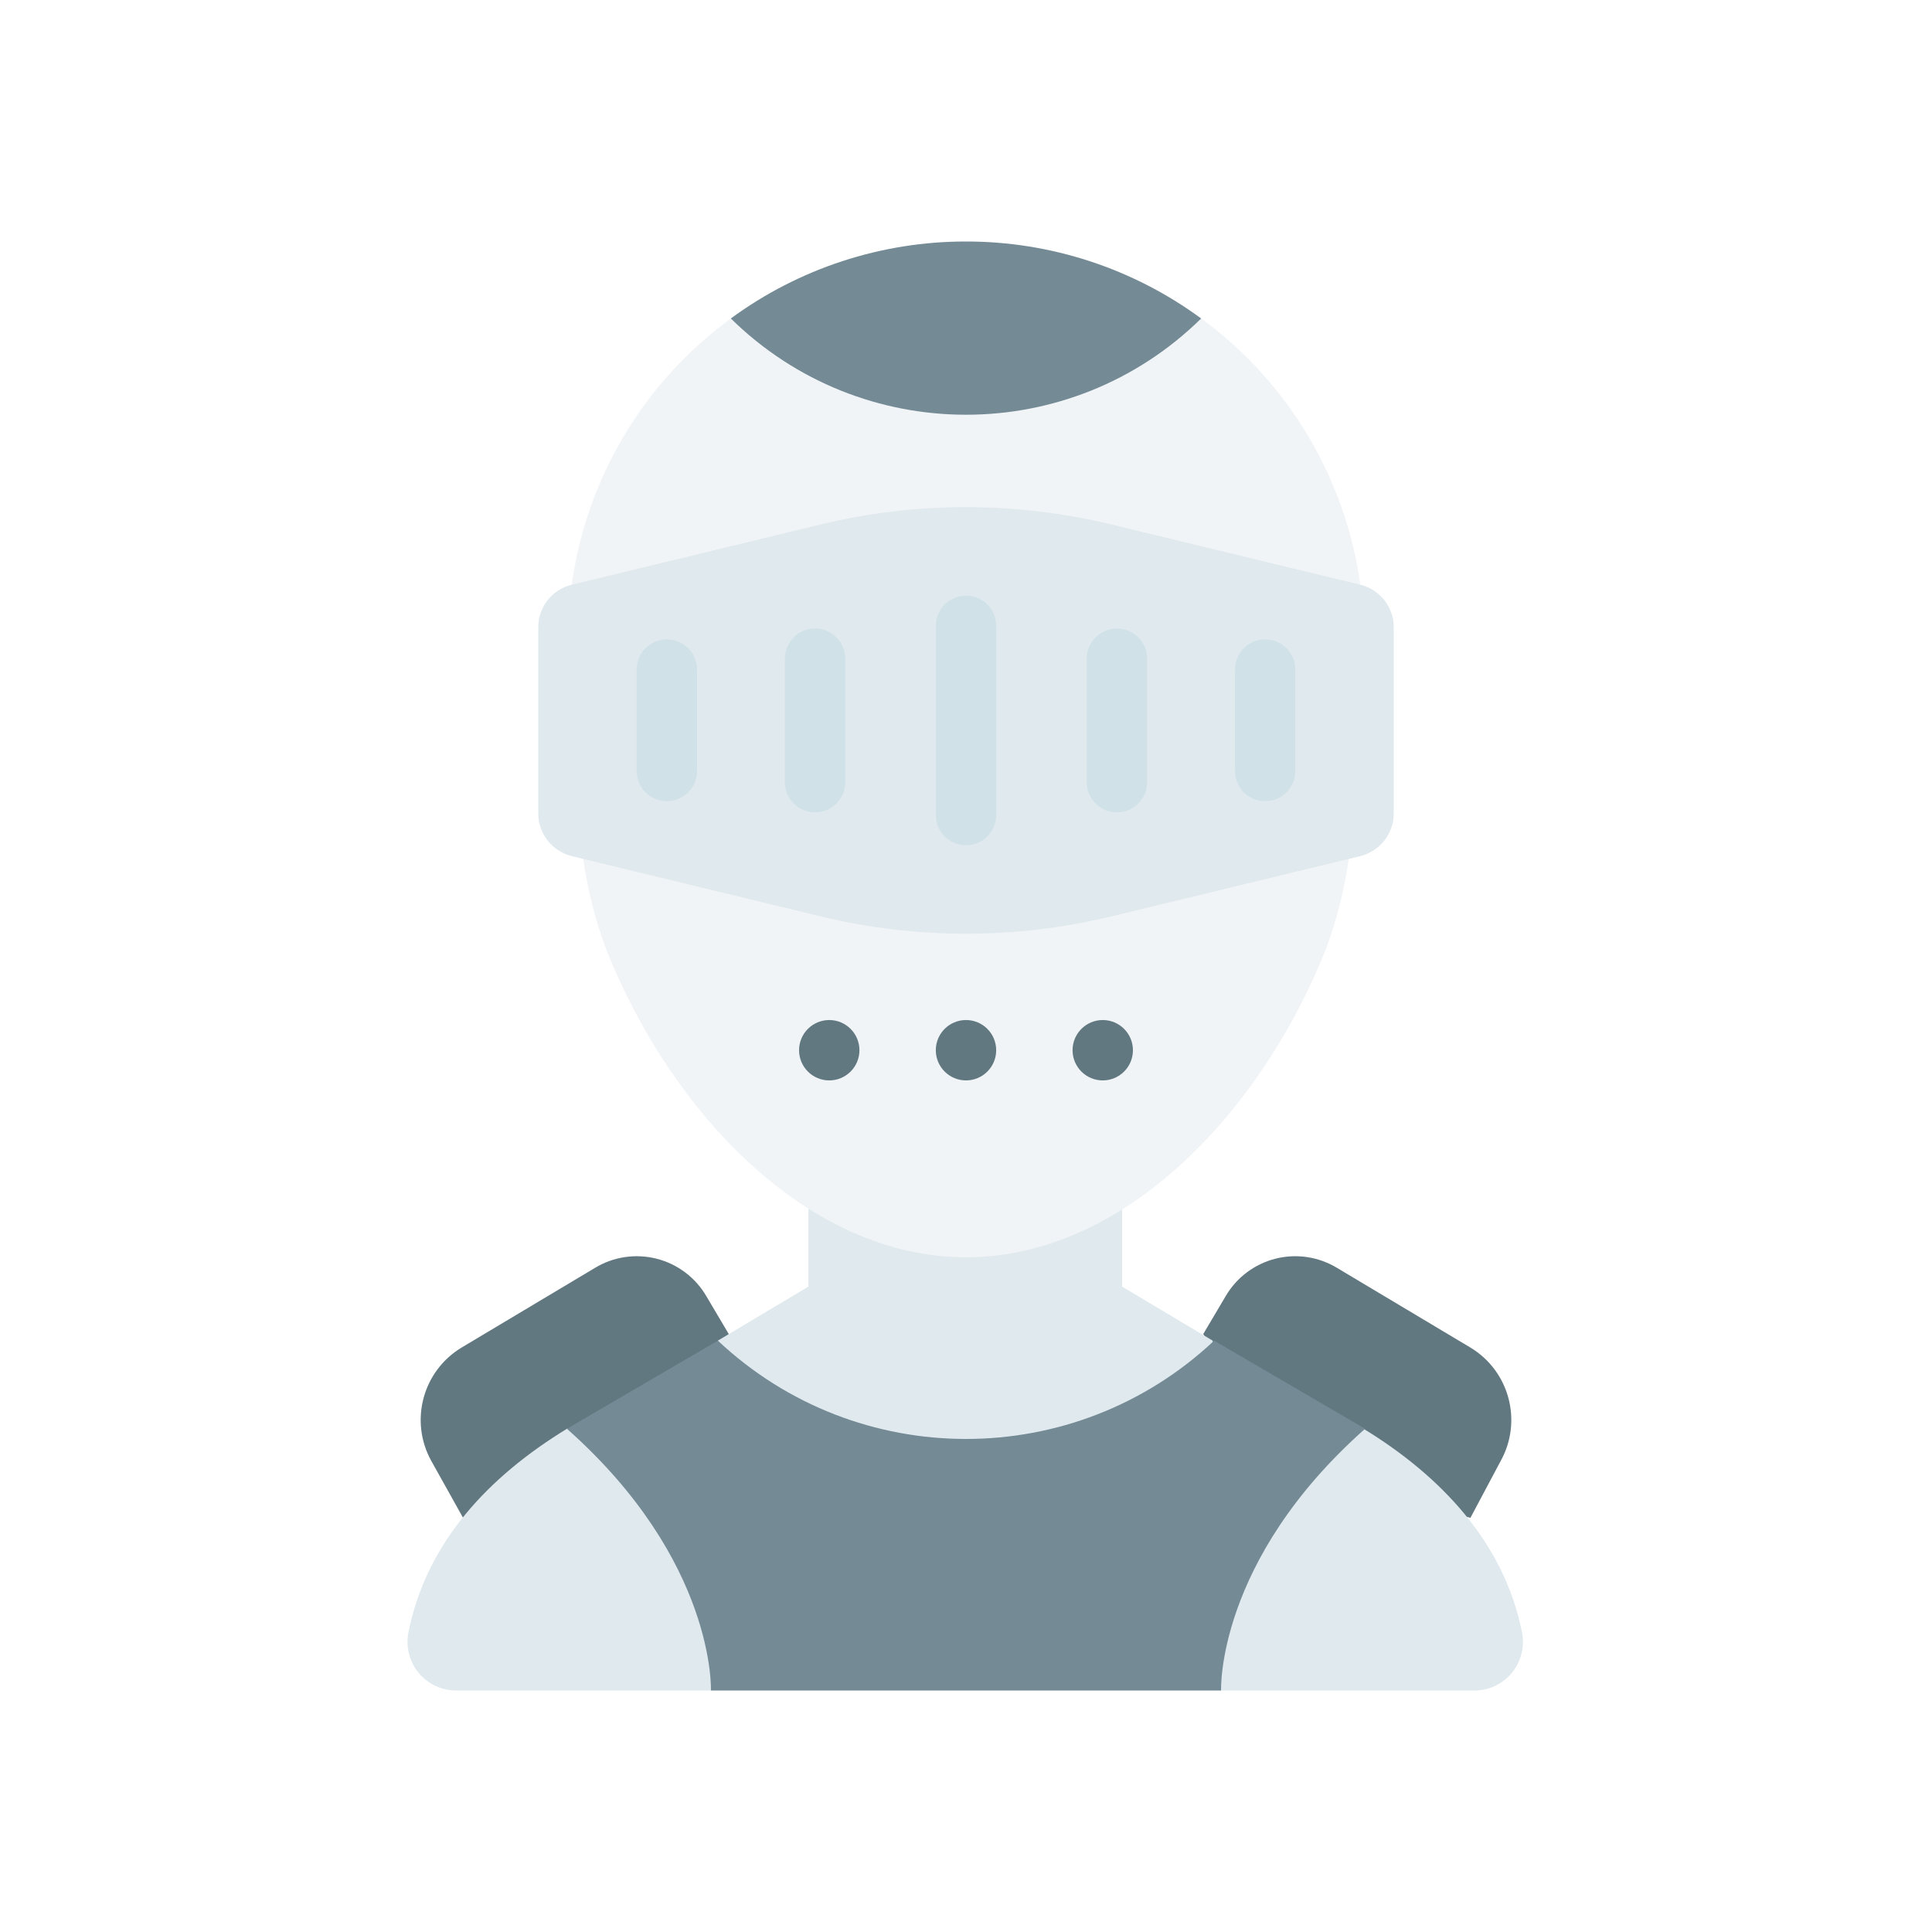
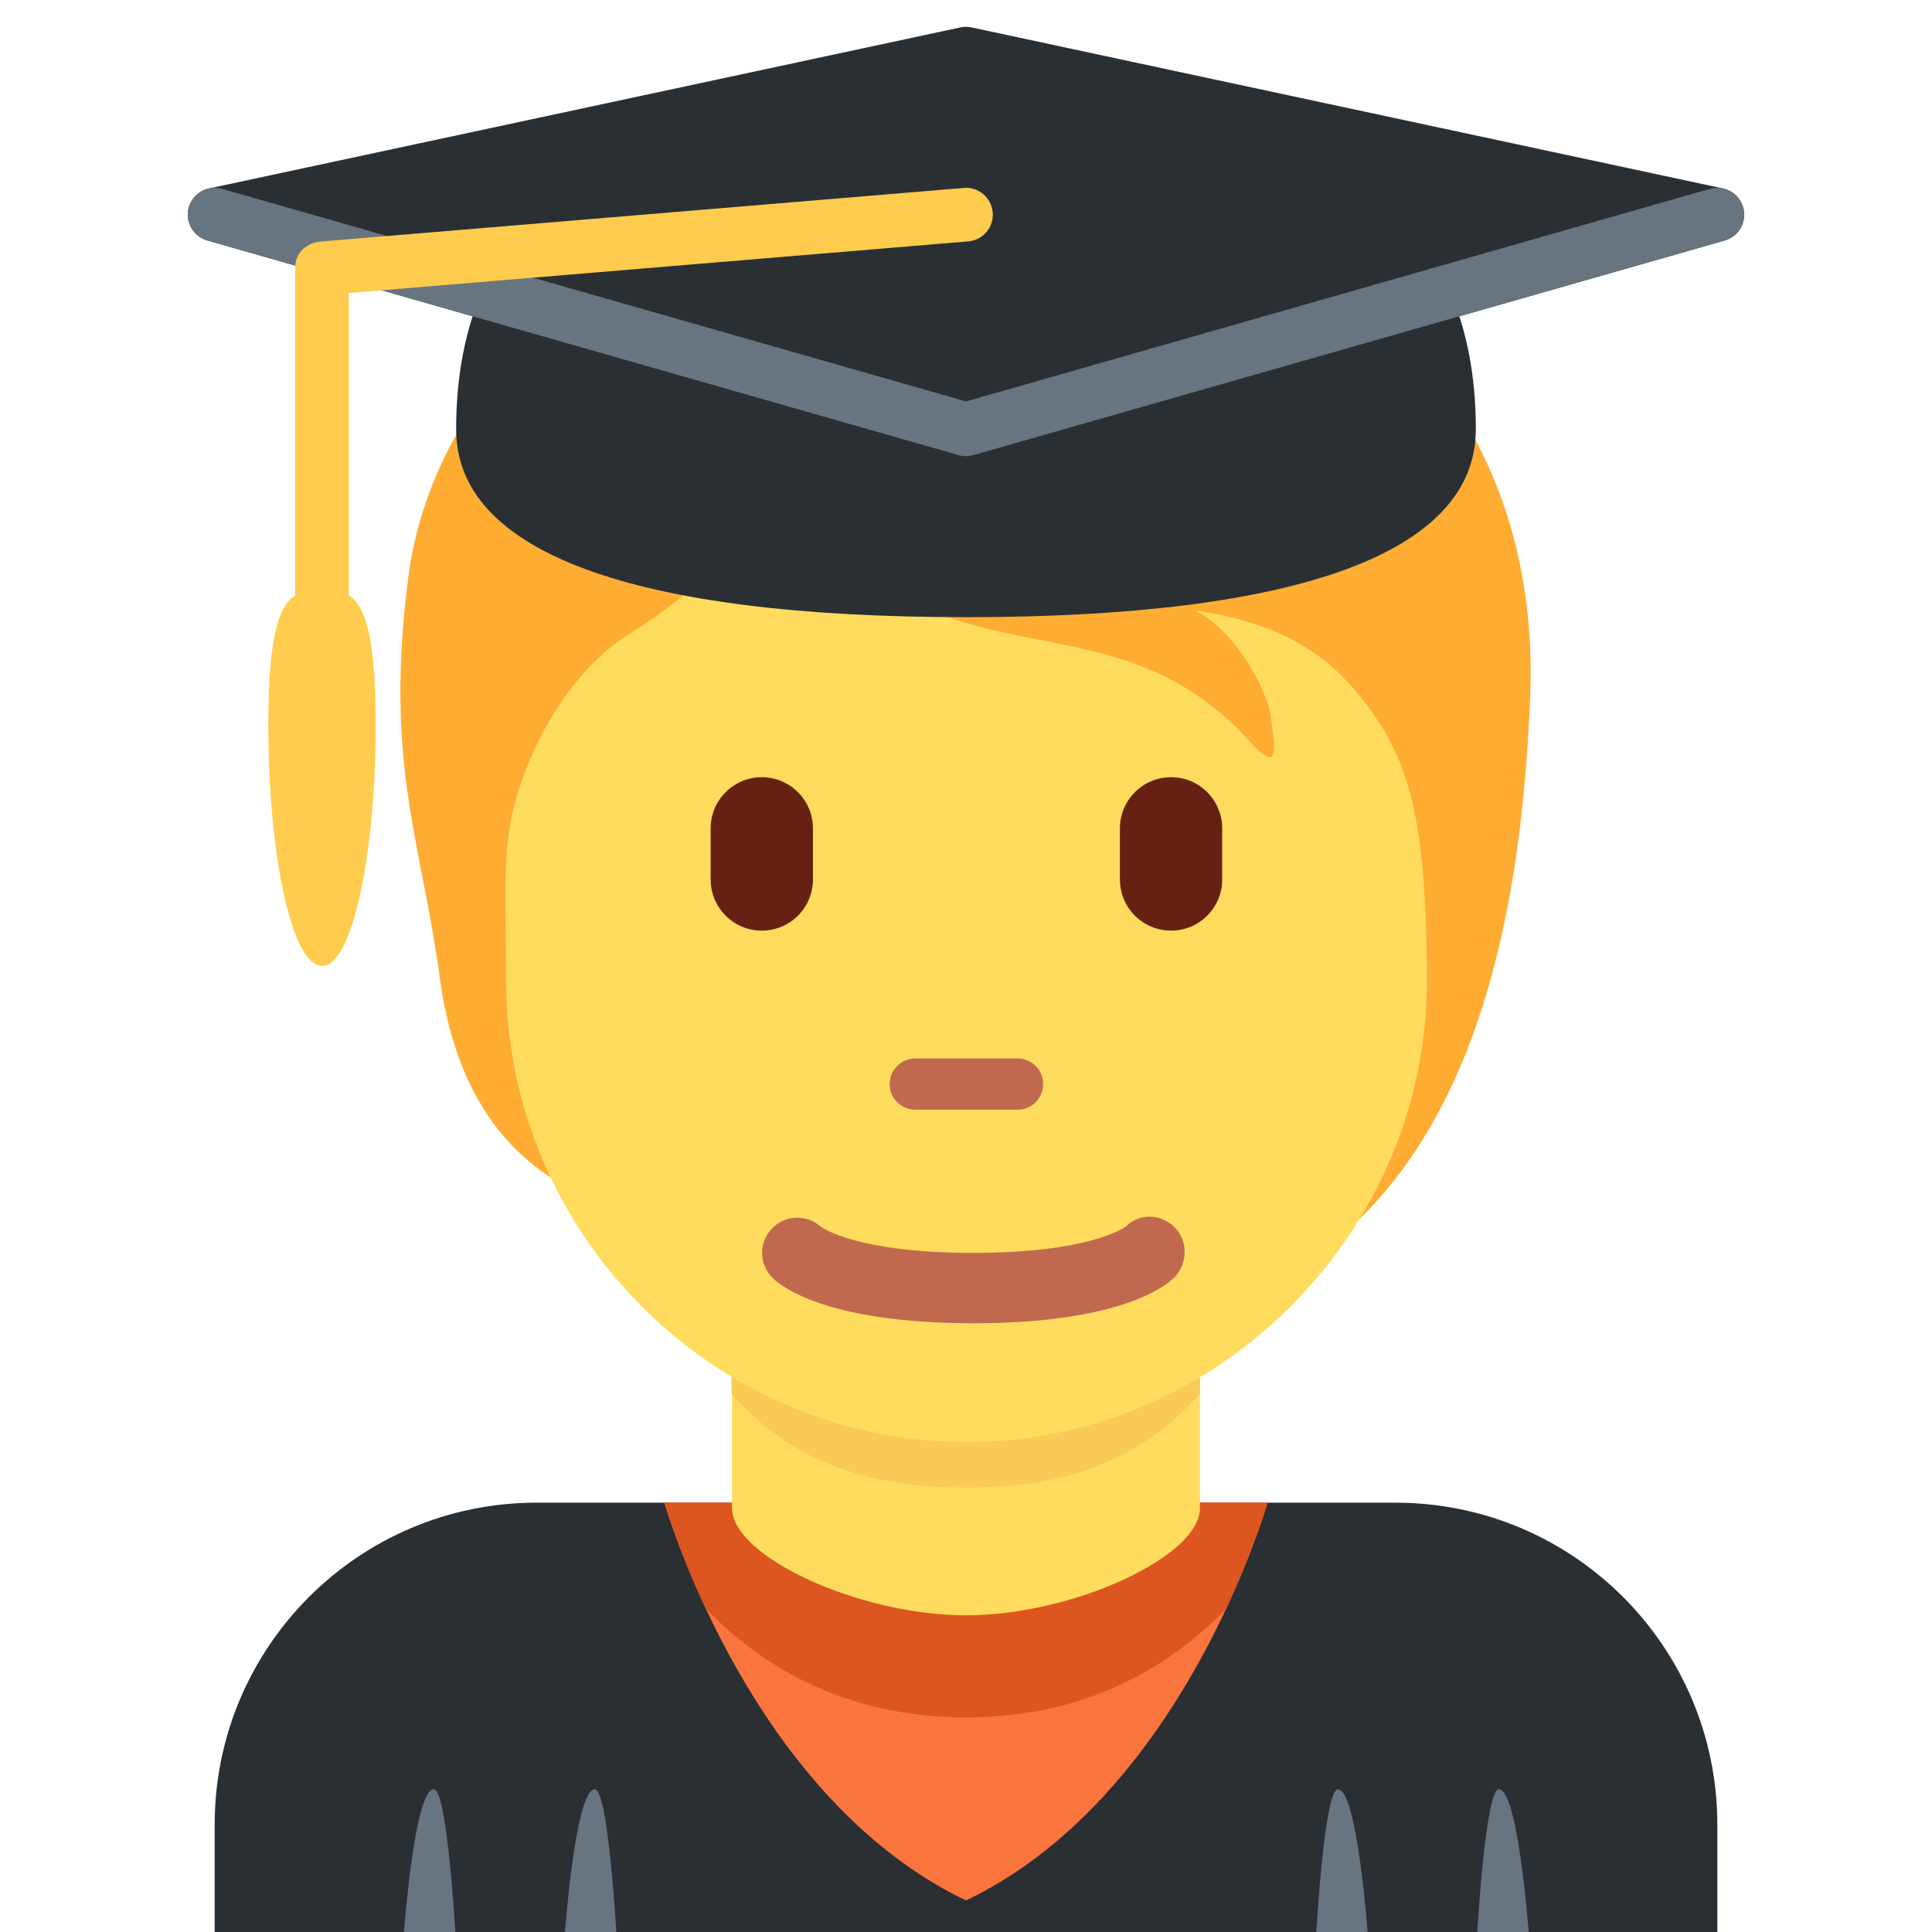
- <svg xmlns="http://www.w3.org/2000/svg" width="800px" height="800px" viewBox="0 0 64 64">
-   <defs>
-     <style>.cls-1{fill:#617880;}.cls-2{fill:#e0e9ee;}.cls-3{fill:#748a95;}.cls-4{fill:#f0f4f7;}.cls-5{fill:#d0e1e8;}</style>
-   </defs>
-   <g id="Armor">
-     <path class="cls-1" d="M24.14,44.19l-.74-1.25A2.67,2.67,0,0,0,19.71,42l-4.42,2.64a2.8,2.8,0,0,0-1,3.76l1.05,1.88,6.33-1.61Z" id="path63663-9-6-1" />
-     <path class="cls-1" d="M39.86,44.19l.74-1.25A2.67,2.67,0,0,1,44.29,42l4.42,2.64a2.8,2.8,0,0,1,1,3.76l-1,1.88L42.2,48.59Z" id="path66457-2-4-5" />
-     <path class="cls-2" d="M23.44,46.86l.34-2.45,3-1.79V40.05H37.17v2.57l3,1.79.34,2.45,4.66.47c2.57,1.57,4.66,3.78,5.25,6.75A1.61,1.61,0,0,1,48.89,56H40.45L32,53l-8.45,3H15.11a1.61,1.61,0,0,1-1.58-1.92c.59-3,2.68-5.18,5.25-6.75Z" id="path561157" />
-     <path class="cls-3" d="M40.45,56s-.17-4.29,4.77-8.67l-5-2.92a12,12,0,0,1-16.44,0l-5,2.92C23.72,51.71,23.55,56,23.55,56Z" id="path34202-7-1" />
-     <path class="cls-4" d="M24.21,10.55a13.16,13.16,0,0,0-5.27,8.81l.38,9.09a14.52,14.52,0,0,0,.76,3c2.15,5.41,6.68,10.2,11.92,10.2s9.76-4.79,11.92-10.2a14.52,14.52,0,0,0,.76-3l.38-9.09a13.16,13.16,0,0,0-5.27-8.81Z" id="path530398" />
-     <path class="cls-2" d="M18.94,19.37l8.26-2a20.5,20.5,0,0,1,9.6,0l8.26,2a1.45,1.45,0,0,1,1.11,1.41v6.16a1.46,1.46,0,0,1-1.11,1.42l-8.26,2a20.5,20.5,0,0,1-9.6,0l-8.26-2a1.46,1.46,0,0,1-1.11-1.42V20.78A1.45,1.45,0,0,1,18.94,19.37Z" id="rect335538-9" />
-     <path class="cls-3" d="M32,8a13.14,13.14,0,0,0-7.79,2.55h0a11.11,11.11,0,0,0,15.58,0A13.14,13.14,0,0,0,32,8Z" id="path337459-6" />
-     <path class="cls-5" d="M22.09,21.18a1,1,0,0,0-1,1v3.36a1,1,0,0,0,2,0V22.18A1,1,0,0,0,22.09,21.18Z" id="path336713" />
-     <path class="cls-5" d="M27,20.82a1,1,0,0,0-1,1v4.09a1,1,0,1,0,2,0V21.82A1,1,0,0,0,27,20.82Z" id="path336795" />
-     <path class="cls-5" d="M32,19.73a1,1,0,0,0-1,1V27a1,1,0,0,0,2,0V20.73A1,1,0,0,0,32,19.73Z" id="path336797" />
-     <path class="cls-5" d="M37,20.82a1,1,0,0,0-1,1v4.09a1,1,0,1,0,2,0V21.82A1,1,0,0,0,37,20.82Z" id="path336799" />
-     <path class="cls-5" d="M41.91,21.18a1,1,0,0,0-1,1v3.36a1,1,0,0,0,2,0V22.18A1,1,0,0,0,41.91,21.18Z" id="path336801" />
-     <path class="cls-1" d="M27.47,33.79a1,1,0,1,0,1,1A1,1,0,0,0,27.47,33.79Z" id="path32990-0" />
-     <path class="cls-1" d="M32,33.79a1,1,0,1,0,1,1A1,1,0,0,0,32,33.79Z" id="path32992-3" />
-     <path class="cls-1" d="M36.53,33.79a1,1,0,1,0,1,1A1,1,0,0,0,36.53,33.79Z" id="path32994-0" />
-   </g>
+ <svg xmlns="http://www.w3.org/2000/svg" viewBox="0 0 36 36">
+   <path fill="#292F33" d="M26 28H10c-3.313 0-6 2.686-6 6v2h28v-2c0-3.314-2.685-6-6-6z" />
+   <path fill="#66757F" d="M8.083 33.341c.251 0 .401 2.659.401 2.659h-.956s.193-2.659.555-2.659m3 0c.251 0 .401 2.659.401 2.659h-.957c.001 0 .194-2.659.556-2.659m13.846 0c-.251 0-.401 2.659-.401 2.659h.956c-.001 0-.194-2.659-.555-2.659m3 0c-.251 0-.401 2.659-.401 2.659h.956c-.001 0-.194-2.659-.555-2.659" />
+   <path fill="#FA743E" d="M12.38 28s.24.838.77 1.971c.827 1.766 2.366 4.254 4.85 5.441 2.485-1.187 4.024-3.675 4.85-5.441.53-1.133.77-1.971.77-1.971H12.38z" />
+   <path fill="#DD551F" d="M18 32c2.329 0 3.882-1.02 4.85-2.029.53-1.133.77-1.971.77-1.971H12.38s.24.838.77 1.971C14.118 30.98 15.671 32 18 32z" />
+   <path fill="#FFDC5D" d="M13.64 28.106c0 .894 2.36 1.993 4.36 1.993s4.359-1.099 4.359-1.992V24.29h-8.72v3.816z" />
+   <path fill="#F9CA55" d="M13.632 25.973c1.216 1.374 2.724 1.746 4.364 1.746 1.639 0 3.146-.373 4.363-1.746v-3.491h-8.728v3.491z" />
+   <path fill="#FFAC33" d="M21.152 3.3c-1.925-.623-5.876-.46-7.008 1.012-2.944.057-6.083 2.932-6.536 6.443-.448 3.475.235 4.874.591 7.486.403 2.96 2.067 3.907 3.397 4.303 1.914 2.529 3.949 2.421 7.366 2.421 6.672 0 9.271-4.458 9.552-12.04.169-4.585-2.522-8.059-7.362-9.625z" />
+   <path fill="#FFDC5D" d="M25.547 13.244c-.646-.894-1.472-1.614-3.284-1.868.68.311 1.331 1.387 1.416 1.982.085.595.17 1.076-.368.481-2.155-2.382-4.502-1.444-6.827-2.899-1.624-1.016-2.119-2.141-2.119-2.141s-.198 1.5-2.661 3.029c-.714.443-1.566 1.43-2.038 2.888-.34 1.048-.234 1.982-.234 3.578 0 4.66 3.841 8.578 8.578 8.578s8.578-3.953 8.578-8.578c-.002-2.899-.305-4.031-1.041-5.05z" />
+   <path fill="#C1694F" d="M18.961 20.677h-1.906c-.263 0-.477-.213-.477-.477s.213-.477.477-.477h1.906c.263 0 .477.213.477.477s-.213.477-.477.477z" />
+   <path fill="#662113" d="M14.195 17.341c-.526 0-.953-.427-.953-.953v-.953c0-.526.427-.953.953-.953s.953.427.953.953v.953c0 .526-.426.953-.953.953zm7.626 0c-.526 0-.953-.427-.953-.953v-.953c0-.526.427-.953.953-.953s.953.427.953.953v.953c0 .526-.427.953-.953.953z" />
+   <path fill="#C1694F" d="M18.134 24.657c-2.754 0-3.6-.705-3.741-.848-.256-.256-.256-.671 0-.927.248-.248.646-.255.902-.023.052.037.721.487 2.839.487 2.2 0 2.836-.485 2.842-.49.256-.255.657-.243.913.015.256.256.242.683-.014.939-.142.142-.987.847-3.741.847" />
+   <path fill="#292F33" d="M32.104 3.511l-14-3c-.068-.015-.14-.015-.209 0l-14 3c-.224.048-.387.243-.395.472-.007.229.142.434.363.498l4.944 1.413C8.615 6.489 8.5 7.176 8.5 8c0 2.29 3.285 3.5 9.5 3.5s9.5-1.21 9.5-3.5c0-.824-.115-1.511-.307-2.106l4.945-1.413c.221-.063.37-.269.362-.498-.008-.229-.171-.424-.396-.472z" />
+   <path fill="#66757F" d="M32.48 3.863c-.076-.265-.35-.417-.618-.344L18 7.48 4.137 3.519c-.262-.073-.542.078-.618.344-.076.265.078.542.344.618l14 4c.045.013.091.019.136.019.045 0 .092-.006.137-.019l14-4c.267-.076.421-.353.344-.618z" />
+   <path fill="#FFCC4D" d="M17.958 3.502l-12 1c-.026.002-.458.057-.458.498v6.095c-.299.186-.5.74-.5 2.405 0 2.485.448 4.5 1 4.5s1-2.015 1-4.5c0-1.665-.201-2.219-.5-2.405V5.46l11.542-.962c.274-.023.479-.264.456-.54-.023-.275-.268-.482-.54-.456z" />
</svg>
